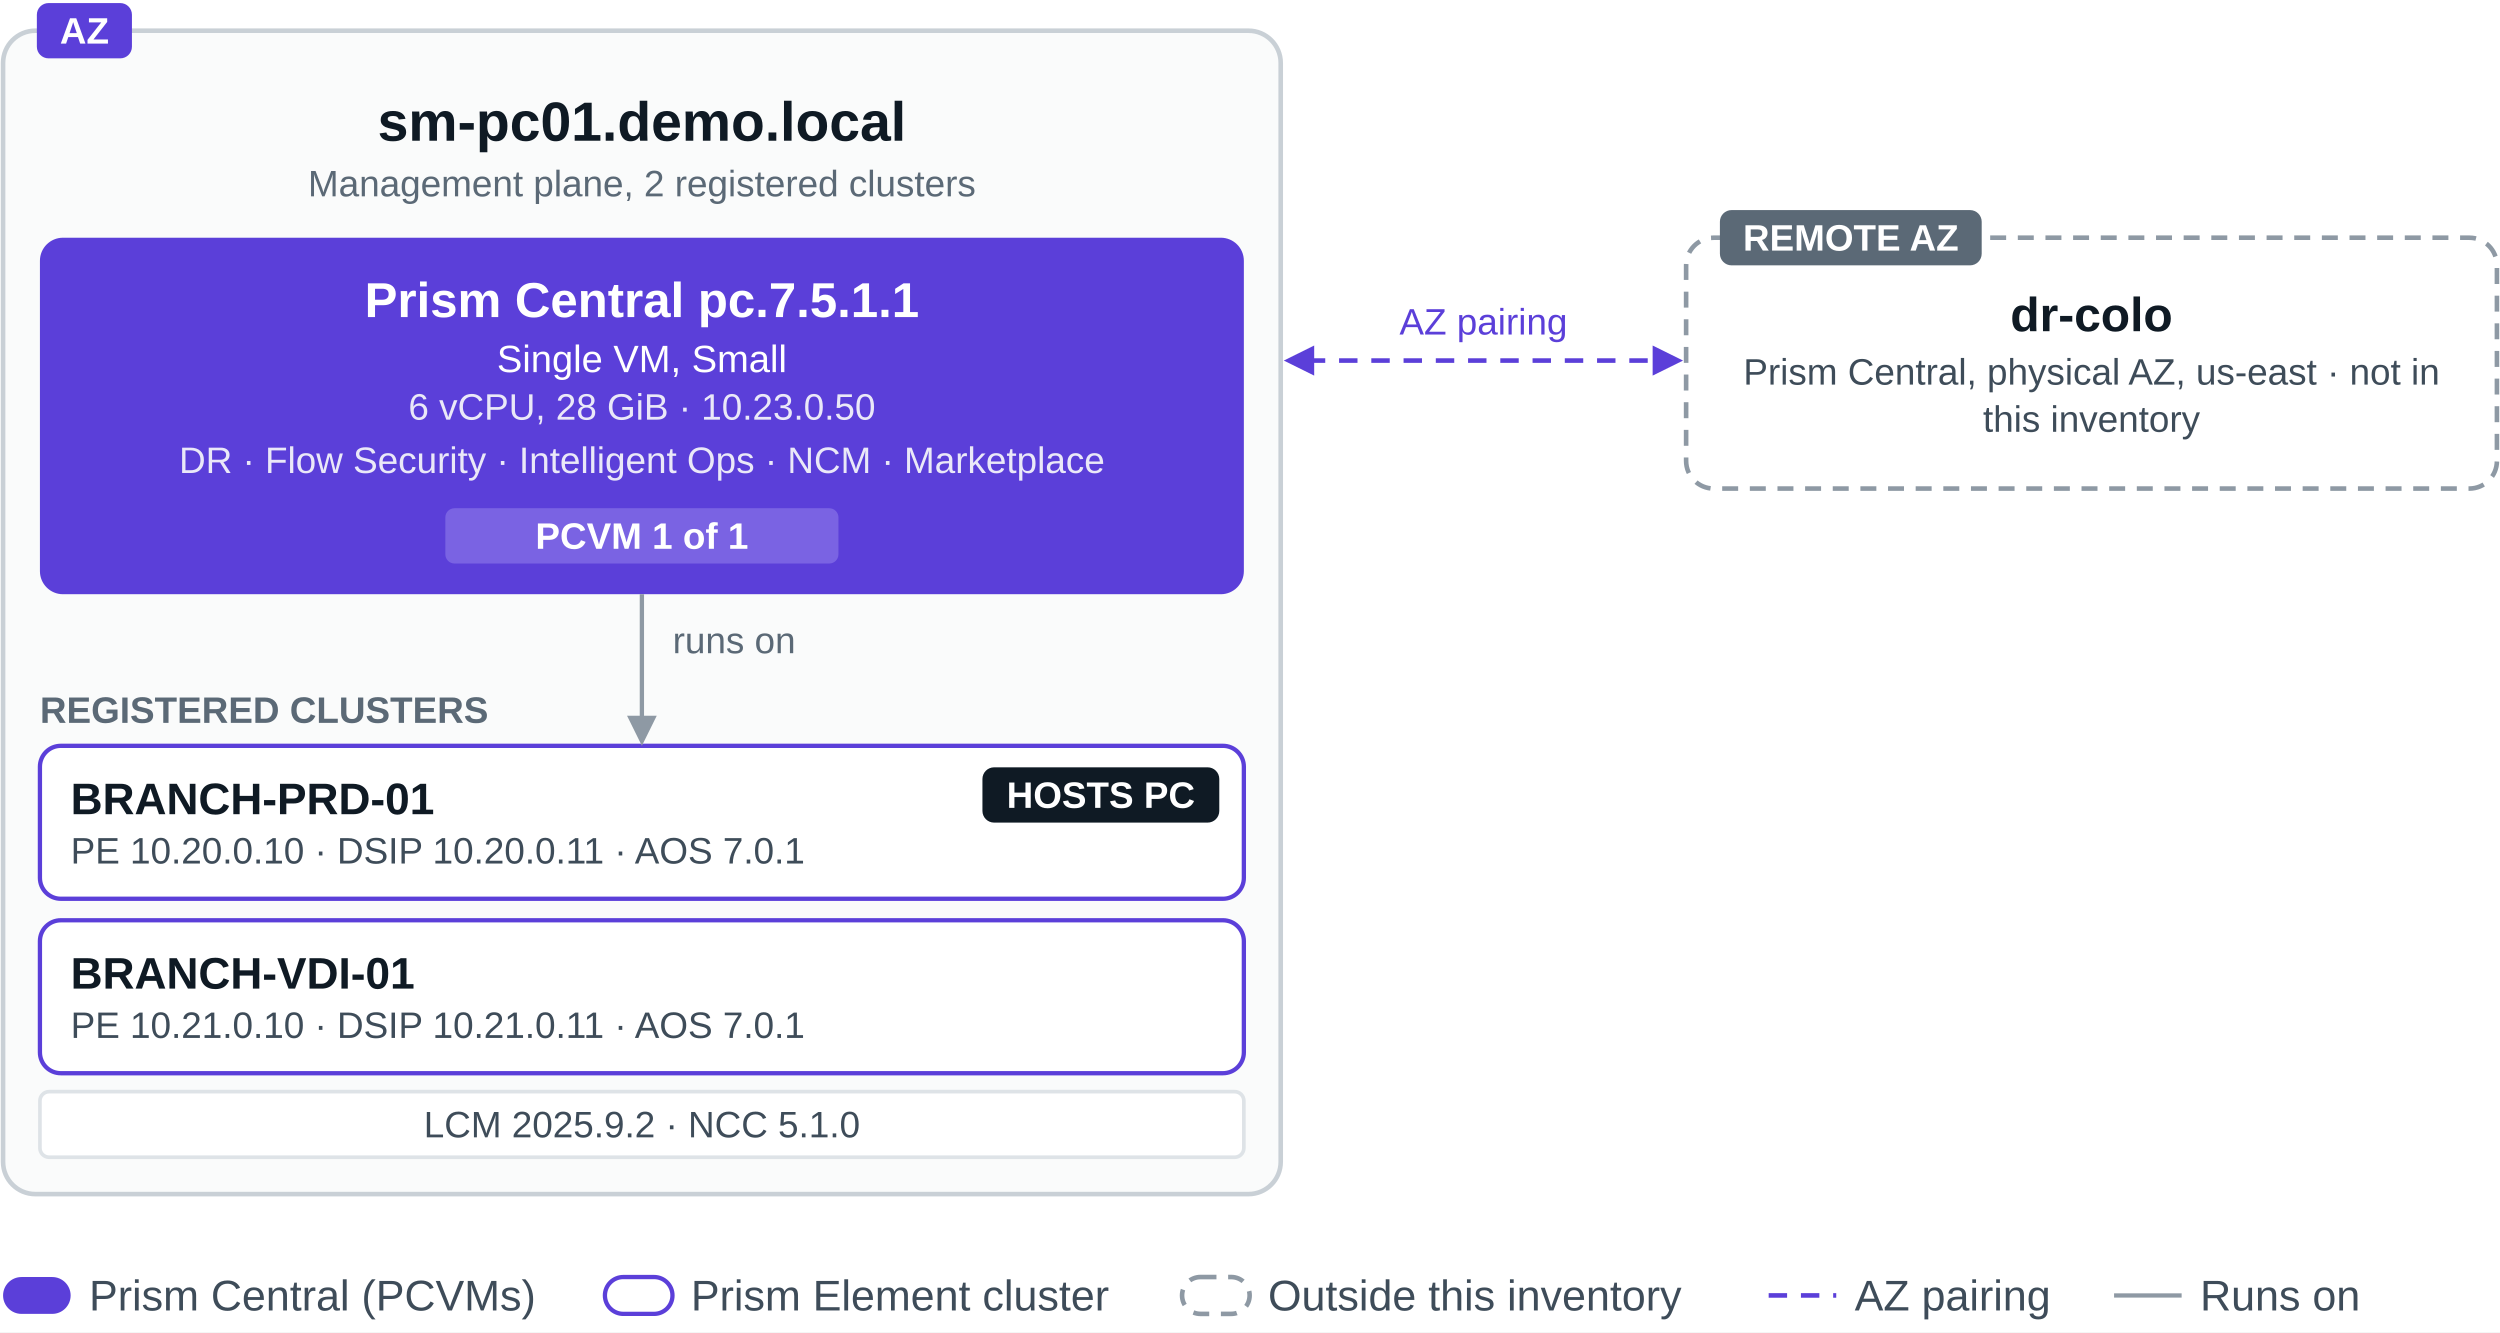
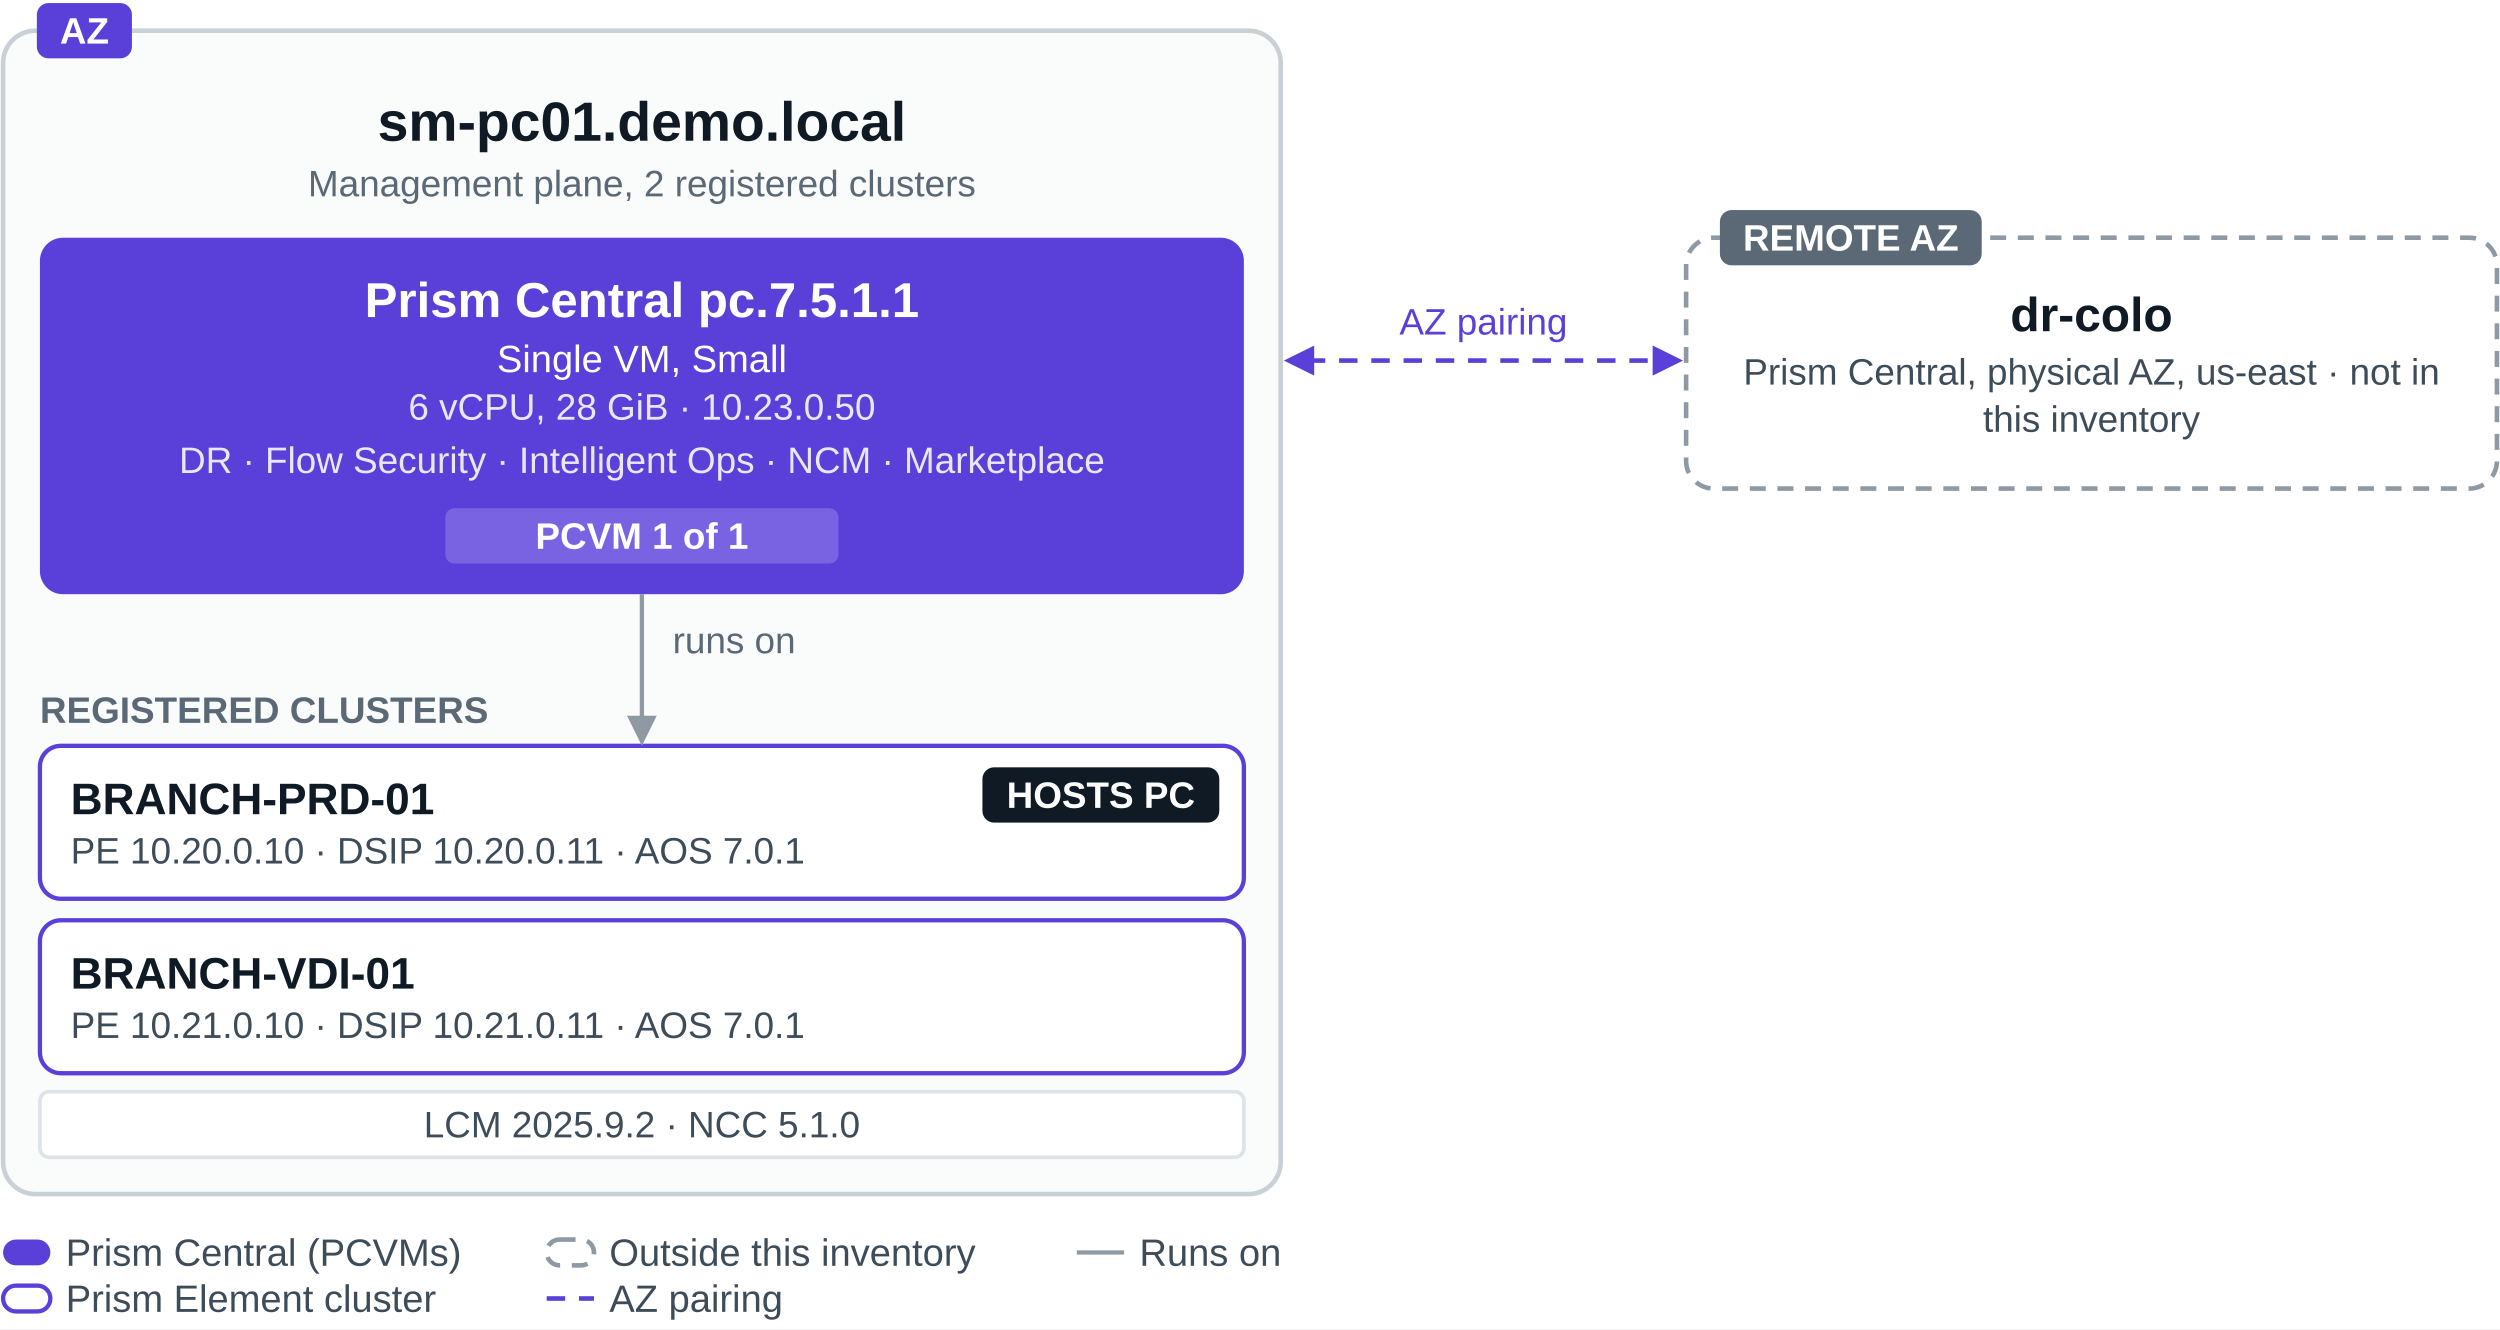
- <svg xmlns="http://www.w3.org/2000/svg" version="1.1" width="407pt" height="216.9pt" viewBox="0 0 407 216.9" font-family="Figtree, Calibri, 'Segoe UI', Arial, sans-serif">
-   <rect width="407" height="216.9" fill="#FFFFFF" />
+ <svg xmlns="http://www.w3.org/2000/svg" version="1.1" width="407pt" height="216.4pt" viewBox="0 0 407 216.4" font-family="Figtree, Calibri, 'Segoe UI', Arial, sans-serif">
+   <rect width="407" height="216.4" fill="#FFFFFF" />
  <g id="site:sm-pc01.demo.local" data-kind="container" data-name="sm-pc01.demo.local" data-prism-central="sm-pc01.demo.local">
    <rect x="0.5" y="5" width="208" height="189.4" fill="#FAFBFB" rx="5.25" stroke="#C9D0D6" stroke-width="0.75" />
    <text x="104.5" y="22.91" text-anchor="middle" font-size="9" font-weight="600" fill="#0F1A24" textLength="82.06" lengthAdjust="spacingAndGlyphs">sm-pc01.demo.local</text>
    <text x="104.5" y="31.96" text-anchor="middle" font-size="6" fill="#5B6976" textLength="108.98" lengthAdjust="spacingAndGlyphs">Management plane, 2 registered clusters</text>
  </g>
  <g id="site:sm-pc01.demo.local:clusters-label" data-kind="label">
    <text x="6.5" y="117.68" font-size="6" font-weight="600" fill="#5B6976" textLength="67.03" lengthAdjust="spacingAndGlyphs">REGISTERED CLUSTERS</text>
  </g>
  <g id="cluster:0ca0388a-8411-5a32-a54a-f18b3163a417" data-kind="box" data-cluster-uuid="0ca0388a-8411-5a32-a54a-f18b3163a417" data-name="BRANCH-PRD-01" data-prism-central="sm-pc01.demo.local">
    <rect x="6.5" y="121.42" width="196" height="24.9" fill="#FFFFFF" rx="3.4" stroke="#5B3FD9" stroke-width="0.7" />
    <text x="11.5" y="132.55" font-size="7.2" font-weight="600" fill="#0F1A24" textLength="57.65" lengthAdjust="spacingAndGlyphs">BRANCH-PRD-01</text>
    <text x="11.5" y="140.58" font-size="6" fill="#3E4C59" textLength="111.31" lengthAdjust="spacingAndGlyphs">PE 10.20.0.10 · DSIP 10.20.0.11 · AOS 7.0.1</text>
  </g>
  <g id="cluster:8996917a-a180-5d7e-83b7-4e276021ce55" data-kind="box" data-cluster-uuid="8996917a-a180-5d7e-83b7-4e276021ce55" data-name="BRANCH-VDI-01" data-prism-central="sm-pc01.demo.local">
    <rect x="6.5" y="149.82" width="196" height="24.9" fill="#FFFFFF" rx="3.4" stroke="#5B3FD9" stroke-width="0.7" />
    <text x="11.5" y="160.95" font-size="7.2" font-weight="600" fill="#0F1A24" textLength="55.94" lengthAdjust="spacingAndGlyphs">BRANCH-VDI-01</text>
    <text x="11.5" y="168.98" font-size="6" fill="#3E4C59" textLength="108.58" lengthAdjust="spacingAndGlyphs">PE 10.21.0.10 · DSIP 10.21.0.11 · AOS 7.0.1</text>
  </g>
  <g id="site:sm-pc01.demo.local:pc" data-kind="box" data-name="Prism Central" data-prism-central="sm-pc01.demo.local">
    <rect x="6.5" y="38.7" width="196" height="58.04" fill="#5B3FD9" rx="3.75" />
    <text x="104.5" y="51.62" text-anchor="middle" font-size="8" font-weight="600" fill="#FFFFFF" textLength="83.25" lengthAdjust="spacingAndGlyphs">Prism Central pc.7.5.1.1</text>
    <text x="104.5" y="60.58" text-anchor="middle" font-size="6.2" fill="#FFFFFF" textLength="46.07" lengthAdjust="spacingAndGlyphs">Single VM, Small</text>
    <text x="104.5" y="68.32" text-anchor="middle" font-size="6" fill="#EAE8F8" textLength="73.34" lengthAdjust="spacingAndGlyphs">6 vCPU, 28 GiB · 10.23.0.50</text>
    <text x="104.5" y="77" text-anchor="middle" font-size="6" fill="#EAE8F8" textLength="149.03" lengthAdjust="spacingAndGlyphs">DR · Flow Security · Intelligent Ops · NCM · Marketplace</text>
  </g>
  <g id="az:dr-colo" data-kind="box" data-availability-zone="dr-colo" data-name="dr-colo">
    <rect x="274.5" y="38.7" width="132" height="40.84" fill="#FFFFFF" rx="4.5" stroke="#8E99A4" stroke-width="0.75" stroke-dasharray="2.6 1.9" />
    <text x="340.5" y="53.92" text-anchor="middle" font-size="7.8" font-weight="600" fill="#0F1A24" textLength="25.79" lengthAdjust="spacingAndGlyphs">dr-colo</text>
    <text x="340.5" y="62.62" text-anchor="middle" font-size="6" fill="#3E4C59" textLength="112.69" lengthAdjust="spacingAndGlyphs">Prism Central, physical AZ, us-east · not in</text>
    <text x="340.5" y="70.3" text-anchor="middle" font-size="6" fill="#3E4C59" textLength="36.7" lengthAdjust="spacingAndGlyphs">this inventory</text>
  </g>
  <g id="legend:0" data-kind="swatch">
-     <rect x="0.5" y="207.9" width="11" height="6" fill="#5B3FD9" rx="3" />
+     <rect x="0.5" y="201.8" width="7.7" height="4.2" fill="#5B3FD9" rx="2.1" />
  </g>
  <g id="legend:0:label" data-kind="label">
-     <text x="14.5" y="213.35" font-size="7" fill="#3E4C59" textLength="71.68" lengthAdjust="spacingAndGlyphs">Prism Central (PCVMs)</text>
+     <text x="10.7" y="206.07" font-size="6.2" fill="#3E4C59" textLength="63.49" lengthAdjust="spacingAndGlyphs">Prism Central (PCVMs)</text>
  </g>
  <g id="legend:1" data-kind="swatch">
-     <rect x="98.48" y="207.9" width="11" height="6" fill="#FFFFFF" rx="3" stroke="#5B3FD9" stroke-width="0.7" />
+     <rect x="0.5" y="209.3" width="7.7" height="4.2" fill="#FFFFFF" rx="2.1" stroke="#5B3FD9" stroke-width="0.7" />
  </g>
  <g id="legend:1:label" data-kind="label">
-     <text x="112.48" y="213.35" font-size="7" fill="#3E4C59" textLength="67.89" lengthAdjust="spacingAndGlyphs">Prism Element cluster</text>
+     <text x="10.7" y="213.57" font-size="6.2" fill="#3E4C59" textLength="60.13" lengthAdjust="spacingAndGlyphs">Prism Element cluster</text>
  </g>
  <g id="legend:2" data-kind="swatch">
-     <rect x="192.44" y="207.9" width="11" height="6" fill="#FFFFFF" rx="3" stroke="#8E99A4" stroke-width="0.75" stroke-dasharray="2.6 1.9" />
+     <rect x="89" y="201.8" width="7.7" height="4.2" fill="#FFFFFF" rx="2.1" stroke="#8E99A4" stroke-width="0.75" stroke-dasharray="2.6 1.9" />
  </g>
  <g id="legend:2:label" data-kind="label">
-     <text x="206.44" y="213.35" font-size="7" fill="#3E4C59" textLength="69.34" lengthAdjust="spacingAndGlyphs">Outside this inventory</text>
+     <text x="99.2" y="206.07" font-size="6.2" fill="#3E4C59" textLength="61.42" lengthAdjust="spacingAndGlyphs">Outside this inventory</text>
  </g>
  <g id="legend:3:label" data-kind="label">
-     <text x="301.94" y="213.35" font-size="7" fill="#3E4C59" textLength="32.29" lengthAdjust="spacingAndGlyphs">AZ pairing</text>
+     <text x="99.2" y="213.57" font-size="6.2" fill="#3E4C59" textLength="28.6" lengthAdjust="spacingAndGlyphs">AZ pairing</text>
  </g>
  <g id="legend:4:label" data-kind="label">
-     <text x="358.17" y="213.35" font-size="7" fill="#3E4C59" textLength="25.15" lengthAdjust="spacingAndGlyphs">Runs on</text>
+     <text x="185.5" y="206.07" font-size="6.2" fill="#3E4C59" textLength="22.28" lengthAdjust="spacingAndGlyphs">Runs on</text>
  </g>
  <g id="site:sm-pc01.demo.local:pc-&gt;cluster:0ca0388a-8411-5a32-a54a-f18b3163a417" data-kind="edge" data-link="runs_on">
    <polyline points="104.5,96.74 104.5,117.72" fill="none" stroke="#8E99A4" stroke-width="0.7" stroke-linejoin="round" />
    <polygon points="104.5,121.42 102.08,116.52 106.92,116.52" fill="#8E99A4" />
  </g>
  <g id="link:pairing:site:sm-pc01.demo.local-&gt;az:dr-colo" data-kind="edge" data-link="pairing">
    <polyline points="212.75,58.7 270.25,58.7" fill="none" stroke="#5B3FD9" stroke-width="0.75" stroke-linejoin="round" stroke-dasharray="3 2.25" />
    <polygon points="274,58.7 269.05,61.15 269.05,56.25" fill="#5B3FD9" />
    <polygon points="209,58.7 213.95,56.25 213.95,61.15" fill="#5B3FD9" />
  </g>
  <g id="legend:3" data-kind="edge" data-link="">
-     <polyline points="287.94,210.9 298.94,210.9" fill="none" stroke="#5B3FD9" stroke-width="0.75" stroke-linejoin="round" stroke-dasharray="3 2.25" />
+     <polyline points="89,211.4 96.7,211.4" fill="none" stroke="#5B3FD9" stroke-width="0.75" stroke-linejoin="round" stroke-dasharray="3 2.25" />
  </g>
  <g id="legend:4" data-kind="edge" data-link="">
-     <polyline points="344.17,210.9 355.17,210.9" fill="none" stroke="#8E99A4" stroke-width="0.7" stroke-linejoin="round" />
+     <polyline points="175.3,203.9 183,203.9" fill="none" stroke="#8E99A4" stroke-width="0.7" stroke-linejoin="round" />
  </g>
  <g>
    <text x="119.51" y="106.34" text-anchor="middle" font-size="6" fill="#5B6976" textLength="19.83" lengthAdjust="spacingAndGlyphs">runs on</text>
  </g>
  <g>
    <text x="241.5" y="54.46" text-anchor="middle" font-size="6" fill="#5B3FD9" textLength="27.68" lengthAdjust="spacingAndGlyphs">AZ pairing</text>
  </g>
  <g id="site:sm-pc01.demo.local:tag" data-kind="tag">
    <rect x="6" y="0.5" width="15.48" height="9" fill="#5B3FD9" rx="1.9" />
    <text x="13.74" y="7.1" text-anchor="middle" font-size="6" font-weight="600" fill="#FFFFFF" textLength="8" lengthAdjust="spacingAndGlyphs">AZ</text>
  </g>
  <g id="cluster:0ca0388a-8411-5a32-a54a-f18b3163a417:tag:HOSTS PC" data-kind="tag">
    <rect x="159.94" y="124.92" width="38.56" height="9" fill="#0F1A24" rx="1.9" />
    <text x="179.22" y="131.52" text-anchor="middle" font-size="6" font-weight="600" fill="#FFFFFF" textLength="29.3" lengthAdjust="spacingAndGlyphs">HOSTS PC</text>
  </g>
  <g id="site:sm-pc01.demo.local:pc:pcvm:1" data-kind="pill">
    <rect x="72.5" y="82.74" width="64" height="9" fill="#7A63E3" rx="1.5" />
    <text x="104.5" y="89.34" text-anchor="middle" font-size="6" font-weight="600" fill="#FFFFFF" textLength="32.44" lengthAdjust="spacingAndGlyphs">PCVM 1 of 1</text>
  </g>
  <g id="site:sm-pc01.demo.local:versions" data-kind="strip">
    <rect x="6.5" y="177.72" width="196" height="10.68" fill="#FFFFFF" rx="1.5" stroke="#DEE3E7" stroke-width="0.6" />
    <text x="104.5" y="185.16" text-anchor="middle" font-size="6" fill="#3E4C59" textLength="68.79" lengthAdjust="spacingAndGlyphs">LCM 2025.9.2 · NCC 5.1.0</text>
  </g>
  <g id="az:dr-colo:tag" data-kind="tag">
    <rect x="280" y="34.2" width="42.62" height="9" fill="#5B6976" rx="1.9" />
    <text x="301.31" y="40.8" text-anchor="middle" font-size="6" font-weight="600" fill="#FFFFFF" textLength="33.6" lengthAdjust="spacingAndGlyphs">REMOTE AZ</text>
  </g>
</svg>
